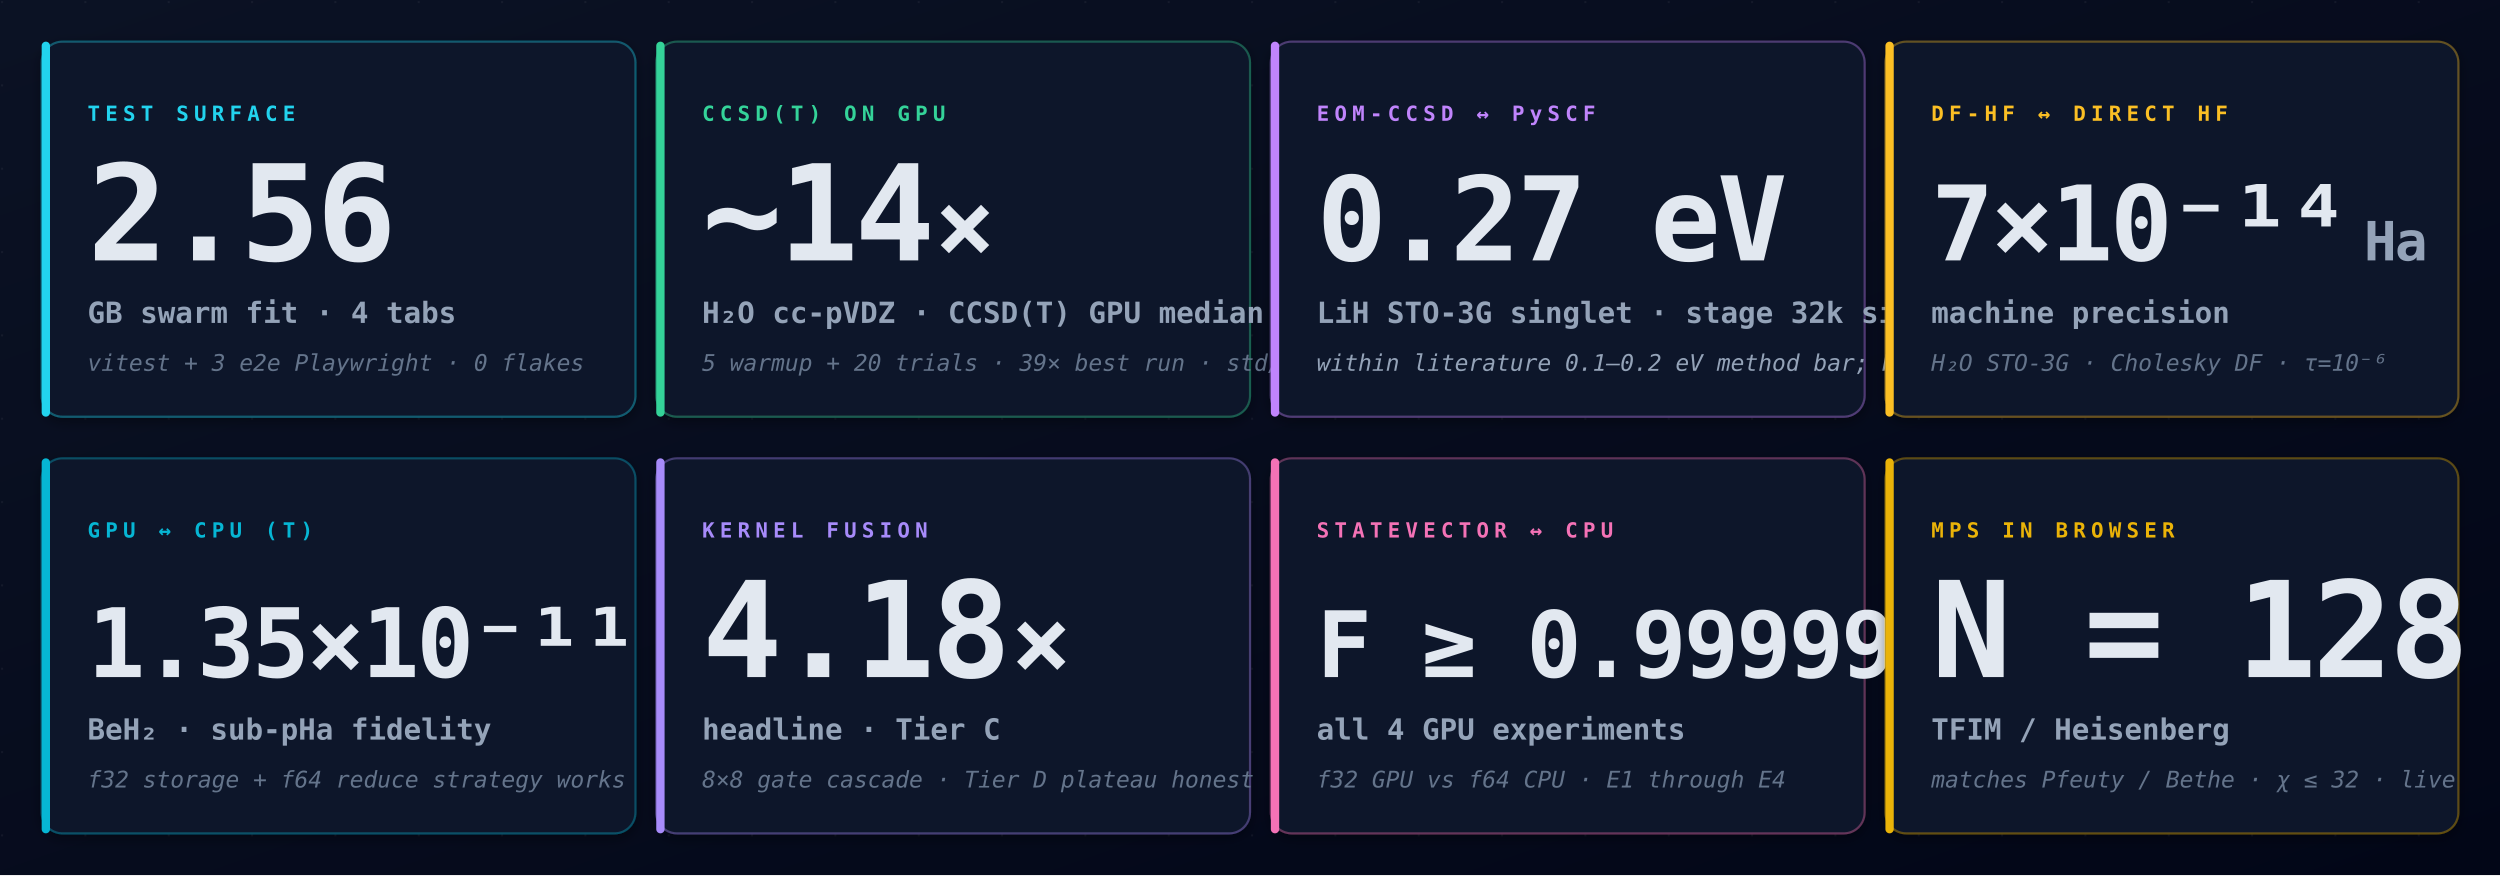
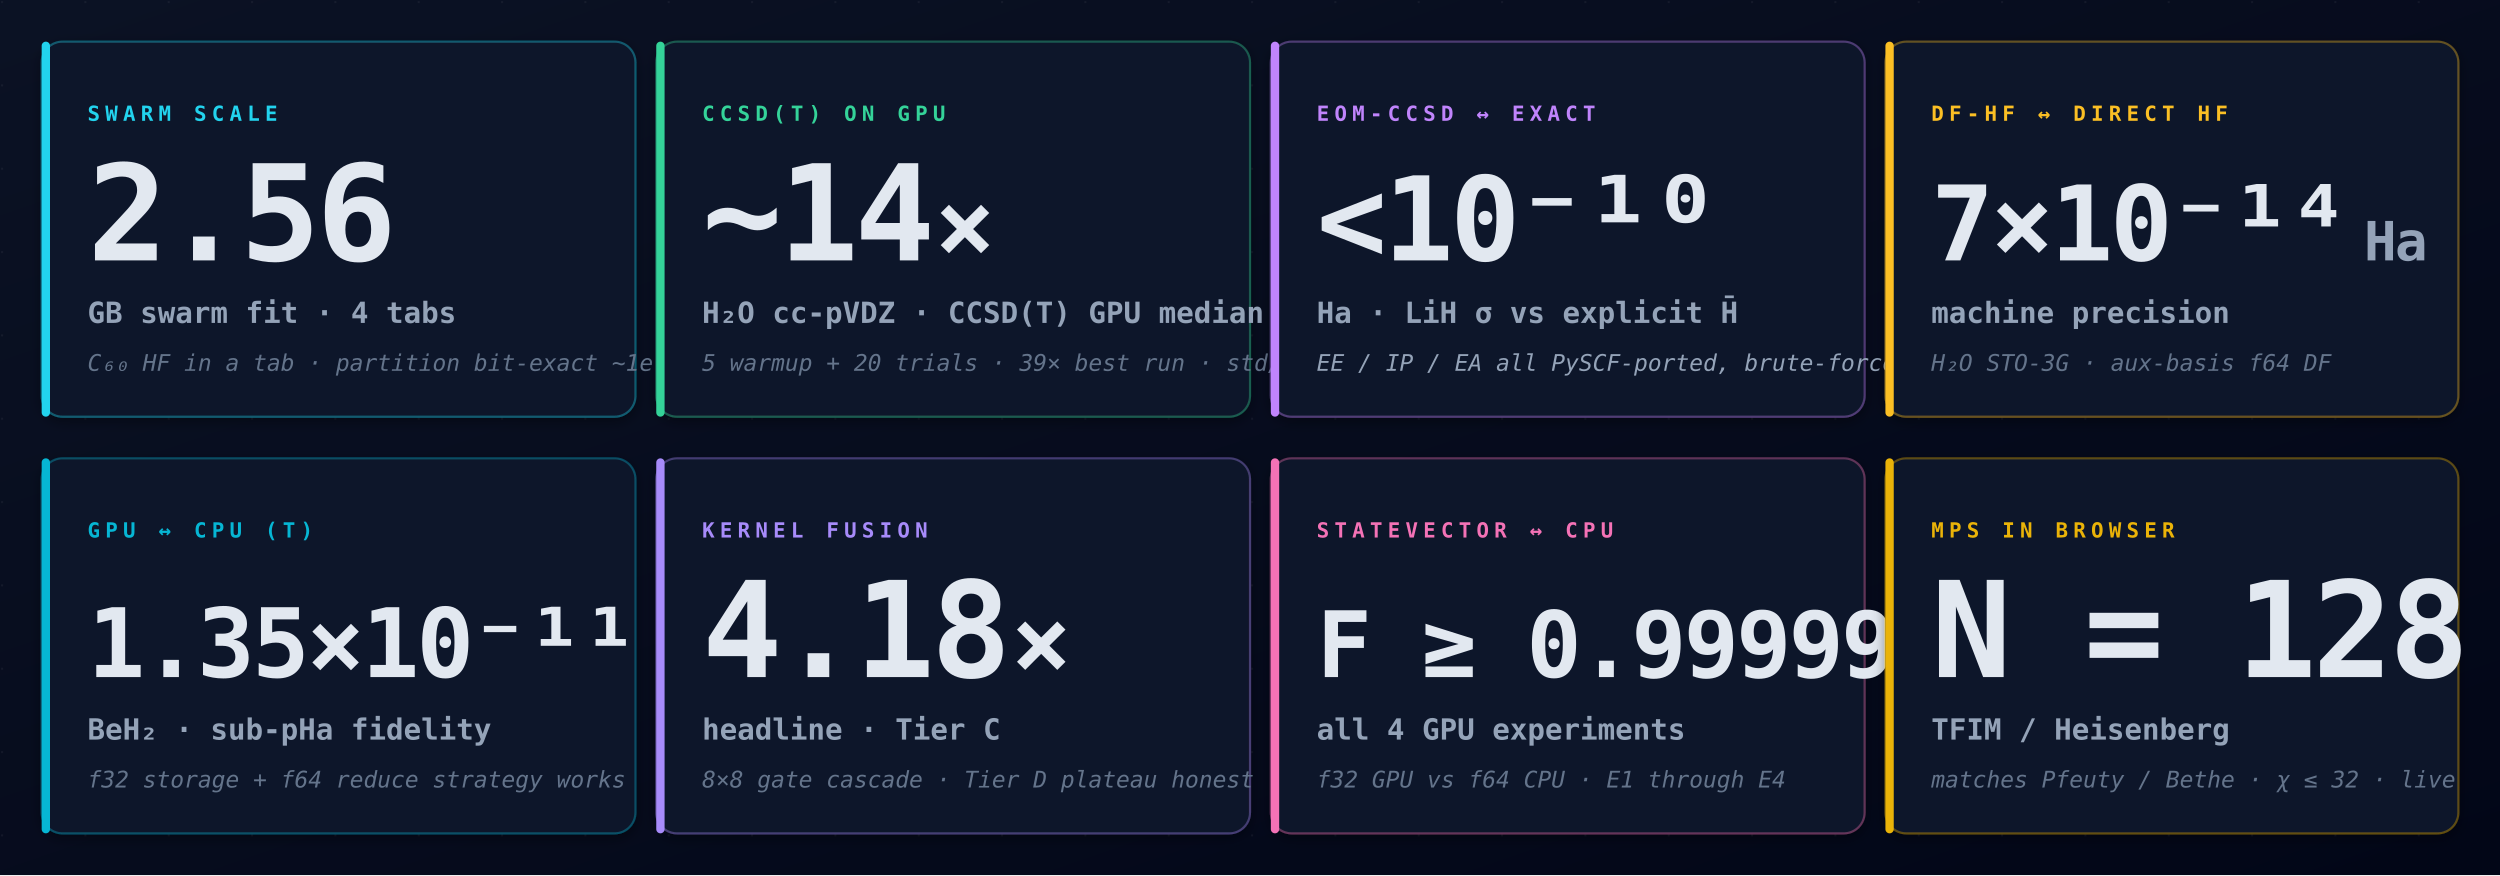
<svg xmlns="http://www.w3.org/2000/svg" viewBox="0 0 1200 420" width="1200" height="420" role="img" aria-label="Key headline numbers: 2.56 GB swarm fit across 4 tabs, ~14x median CCSDT GPU (noisy), 1e-5 Ha EOM-CCSD vs FCI, 7e-14 Ha DF-HF, sub-pHa GPU/CPU, 4.18x fusion, F greater than 0.999999, N=128 MPS">
  <defs>
    <linearGradient id="bgNum" x1="0" y1="0" x2="1" y2="1">
      <stop offset="0%" stop-color="#0b1224" />
      <stop offset="100%" stop-color="#020617" />
    </linearGradient>
    <pattern id="dotsNum" width="40" height="40" patternUnits="userSpaceOnUse">
      <circle cx="1" cy="1" r="0.55" fill="#ffffff" opacity="0.05" />
    </pattern>
    <filter id="cardShadow" x="-10%" y="-10%" width="120%" height="120%">
      <feDropShadow dx="0" dy="2" stdDeviation="3" flood-color="#000000" flood-opacity="0.4" />
    </filter>
  </defs>
  <rect width="1200" height="420" fill="url(#bgNum)" />
  <rect width="1200" height="420" fill="url(#dotsNum)" />
  <g font-family="ui-monospace, 'SF Mono', monospace">
    <g transform="translate(20 20)">
      <rect width="285" height="180" rx="10" fill="#0f172a" stroke="#22d3ee" stroke-opacity="0.35" filter="url(#cardShadow)" />
      <rect x="0" y="0" width="4" height="180" rx="2" fill="#22d3ee" />
-       <text x="22" y="38" font-size="10" letter-spacing="0.25em" fill="#22d3ee" font-weight="600">TEST SURFACE</text>
+       <text x="22" y="38" font-size="10" letter-spacing="0.25em" fill="#22d3ee" font-weight="600">SWARM SCALE</text>
      <text x="22" y="105" font-size="64" font-weight="800" fill="#e2e8f0" letter-spacing="-0.03em">2.56</text>
      <text x="22" y="135" font-size="14" font-weight="600" fill="#94a3b8">GB swarm fit · 4 tabs</text>
-       <text x="22" y="158" font-size="11" fill="#64748b" font-style="italic">vitest + 3 e2e Playwright · 0 flakes</text>
+       <text x="22" y="158" font-size="11" fill="#64748b" font-style="italic">C₆₀ HF in a tab · partition bit-exact ~1e-15</text>
    </g>
    <g transform="translate(315 20)">
      <rect width="285" height="180" rx="10" fill="#0f172a" stroke="#34d399" stroke-opacity="0.35" filter="url(#cardShadow)" />
      <rect x="0" y="0" width="4" height="180" rx="2" fill="#34d399" />
      <text x="22" y="38" font-size="10" letter-spacing="0.25em" fill="#34d399" font-weight="600">CCSD(T) ON GPU</text>
      <text x="22" y="105" font-size="64" font-weight="800" fill="#e2e8f0" letter-spacing="-0.03em">~14<tspan font-size="48">×</tspan>
      </text>
      <text x="22" y="135" font-size="14" font-weight="600" fill="#94a3b8">H₂O cc-pVDZ · CCSD(T) GPU median</text>
      <text x="22" y="158" font-size="11" fill="#64748b" font-style="italic">5 warmup + 20 trials · 39× best run · std/median 42% noisy</text>
    </g>
    <g transform="translate(610 20)">
      <rect width="285" height="180" rx="10" fill="#0f172a" stroke="#c084fc" stroke-opacity="0.35" filter="url(#cardShadow)" />
      <rect x="0" y="0" width="4" height="180" rx="2" fill="#c084fc" />
-       <text x="22" y="38" font-size="10" letter-spacing="0.25em" fill="#c084fc" font-weight="600">EOM-CCSD ↔ PySCF</text>
-       <text x="22" y="105" font-size="56" font-weight="800" fill="#e2e8f0" letter-spacing="-0.03em">0.27 eV</text>
-       <text x="22" y="135" font-size="14" font-weight="600" fill="#94a3b8">LiH STO-3G singlet · stage 32k sign-fix</text>
-       <text x="22" y="158" font-size="11" fill="#94a3b8" font-style="italic">within literature 0.1–0.2 eV method bar; H₂O ~1.9 eV (open)</text>
+       <text x="22" y="38" font-size="10" letter-spacing="0.25em" fill="#c084fc" font-weight="600">EOM-CCSD ↔ EXACT</text>
+       <text x="22" y="105" font-size="56" font-weight="800" fill="#e2e8f0" letter-spacing="-0.03em">&lt;10⁻¹⁰</text>
+       <text x="22" y="135" font-size="14" font-weight="600" fill="#94a3b8">Ha · LiH σ vs explicit H̄</text>
+       <text x="22" y="158" font-size="11" fill="#94a3b8" font-style="italic">EE / IP / EA all PySCF-ported, brute-force validated</text>
    </g>
    <g transform="translate(905 20)">
      <rect width="275" height="180" rx="10" fill="#0f172a" stroke="#fbbf24" stroke-opacity="0.35" filter="url(#cardShadow)" />
      <rect x="0" y="0" width="4" height="180" rx="2" fill="#fbbf24" />
      <text x="22" y="38" font-size="10" letter-spacing="0.25em" fill="#fbbf24" font-weight="600">DF-HF ↔ DIRECT HF</text>
      <text x="22" y="105" font-size="50" font-weight="800" fill="#e2e8f0" letter-spacing="-0.03em">7×10⁻¹⁴<tspan font-size="26" fill="#94a3b8" dx="6">Ha</tspan>
      </text>
      <text x="22" y="135" font-size="14" font-weight="600" fill="#94a3b8">machine precision</text>
-       <text x="22" y="158" font-size="11" fill="#64748b" font-style="italic">H₂O STO-3G · Cholesky DF · τ=10⁻⁶</text>
+       <text x="22" y="158" font-size="11" fill="#64748b" font-style="italic">H₂O STO-3G · aux-basis f64 DF</text>
    </g>
    <g transform="translate(20 220)">
      <rect width="285" height="180" rx="10" fill="#0f172a" stroke="#06b6d4" stroke-opacity="0.35" filter="url(#cardShadow)" />
      <rect x="0" y="0" width="4" height="180" rx="2" fill="#06b6d4" />
      <text x="22" y="38" font-size="10" letter-spacing="0.25em" fill="#06b6d4" font-weight="600">GPU ↔ CPU (T)</text>
      <text x="22" y="105" font-size="46" font-weight="800" fill="#e2e8f0" letter-spacing="-0.03em">1.35×10⁻¹¹</text>
      <text x="22" y="135" font-size="14" font-weight="600" fill="#94a3b8">BeH₂ · sub-pHa fidelity</text>
      <text x="22" y="158" font-size="11" fill="#64748b" font-style="italic">f32 storage + f64 reduce strategy works</text>
    </g>
    <g transform="translate(315 220)">
      <rect width="285" height="180" rx="10" fill="#0f172a" stroke="#a78bfa" stroke-opacity="0.35" filter="url(#cardShadow)" />
      <rect x="0" y="0" width="4" height="180" rx="2" fill="#a78bfa" />
      <text x="22" y="38" font-size="10" letter-spacing="0.25em" fill="#a78bfa" font-weight="600">KERNEL FUSION</text>
      <text x="22" y="105" font-size="64" font-weight="800" fill="#e2e8f0" letter-spacing="-0.03em">4.18<tspan font-size="48">×</tspan>
      </text>
      <text x="22" y="135" font-size="14" font-weight="600" fill="#94a3b8">headline · Tier C</text>
      <text x="22" y="158" font-size="11" fill="#64748b" font-style="italic">8×8 gate cascade · Tier D plateau honest</text>
    </g>
    <g transform="translate(610 220)">
      <rect width="285" height="180" rx="10" fill="#0f172a" stroke="#f472b6" stroke-opacity="0.35" filter="url(#cardShadow)" />
      <rect x="0" y="0" width="4" height="180" rx="2" fill="#f472b6" />
      <text x="22" y="38" font-size="10" letter-spacing="0.25em" fill="#f472b6" font-weight="600">STATEVECTOR ↔ CPU</text>
      <text x="22" y="105" font-size="44" font-weight="800" fill="#e2e8f0" letter-spacing="-0.03em">F ≥ 0.999999</text>
      <text x="22" y="135" font-size="14" font-weight="600" fill="#94a3b8">all 4 GPU experiments</text>
      <text x="22" y="158" font-size="11" fill="#64748b" font-style="italic">f32 GPU vs f64 CPU · E1 through E4</text>
    </g>
    <g transform="translate(905 220)">
      <rect width="275" height="180" rx="10" fill="#0f172a" stroke="#eab308" stroke-opacity="0.35" filter="url(#cardShadow)" />
      <rect x="0" y="0" width="4" height="180" rx="2" fill="#eab308" />
      <text x="22" y="38" font-size="10" letter-spacing="0.25em" fill="#eab308" font-weight="600">MPS IN BROWSER</text>
      <text x="22" y="105" font-size="64" font-weight="800" fill="#e2e8f0" letter-spacing="-0.03em">N = 128</text>
      <text x="22" y="135" font-size="14" font-weight="600" fill="#94a3b8">TFIM / Heisenberg</text>
      <text x="22" y="158" font-size="11" fill="#64748b" font-style="italic">matches Pfeuty / Bethe · χ ≤ 32 · live</text>
    </g>
  </g>
</svg>
